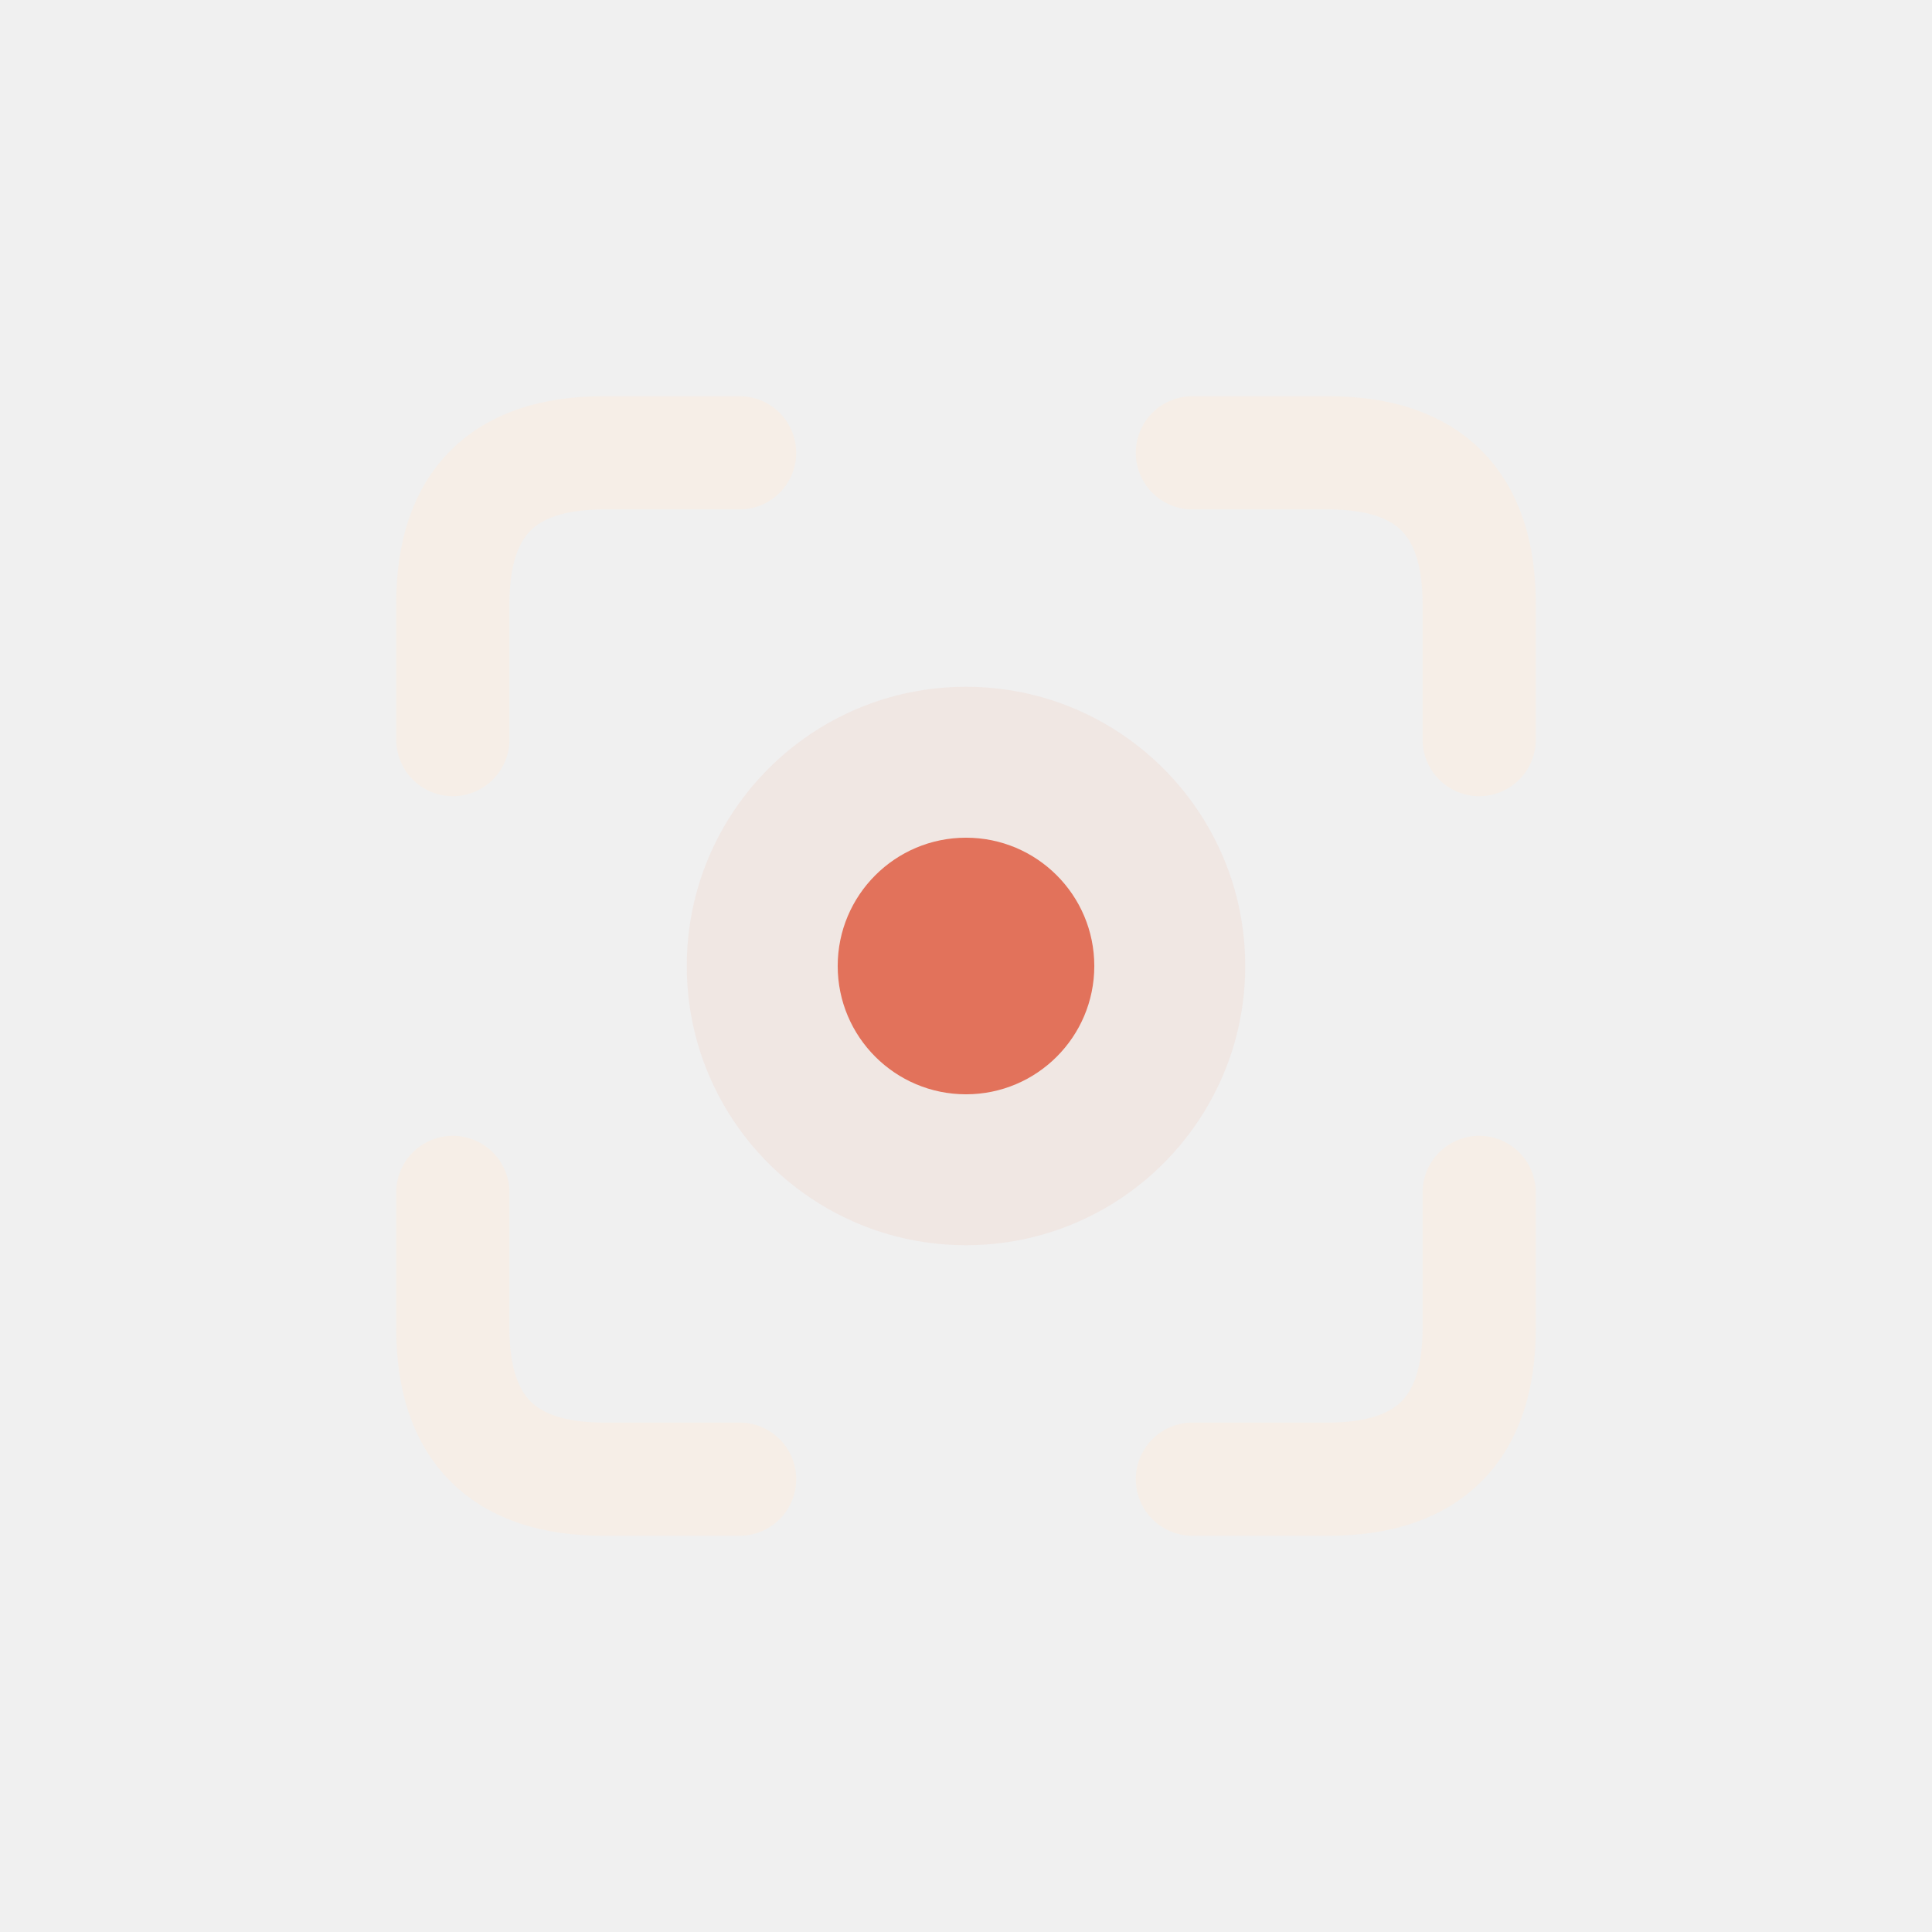
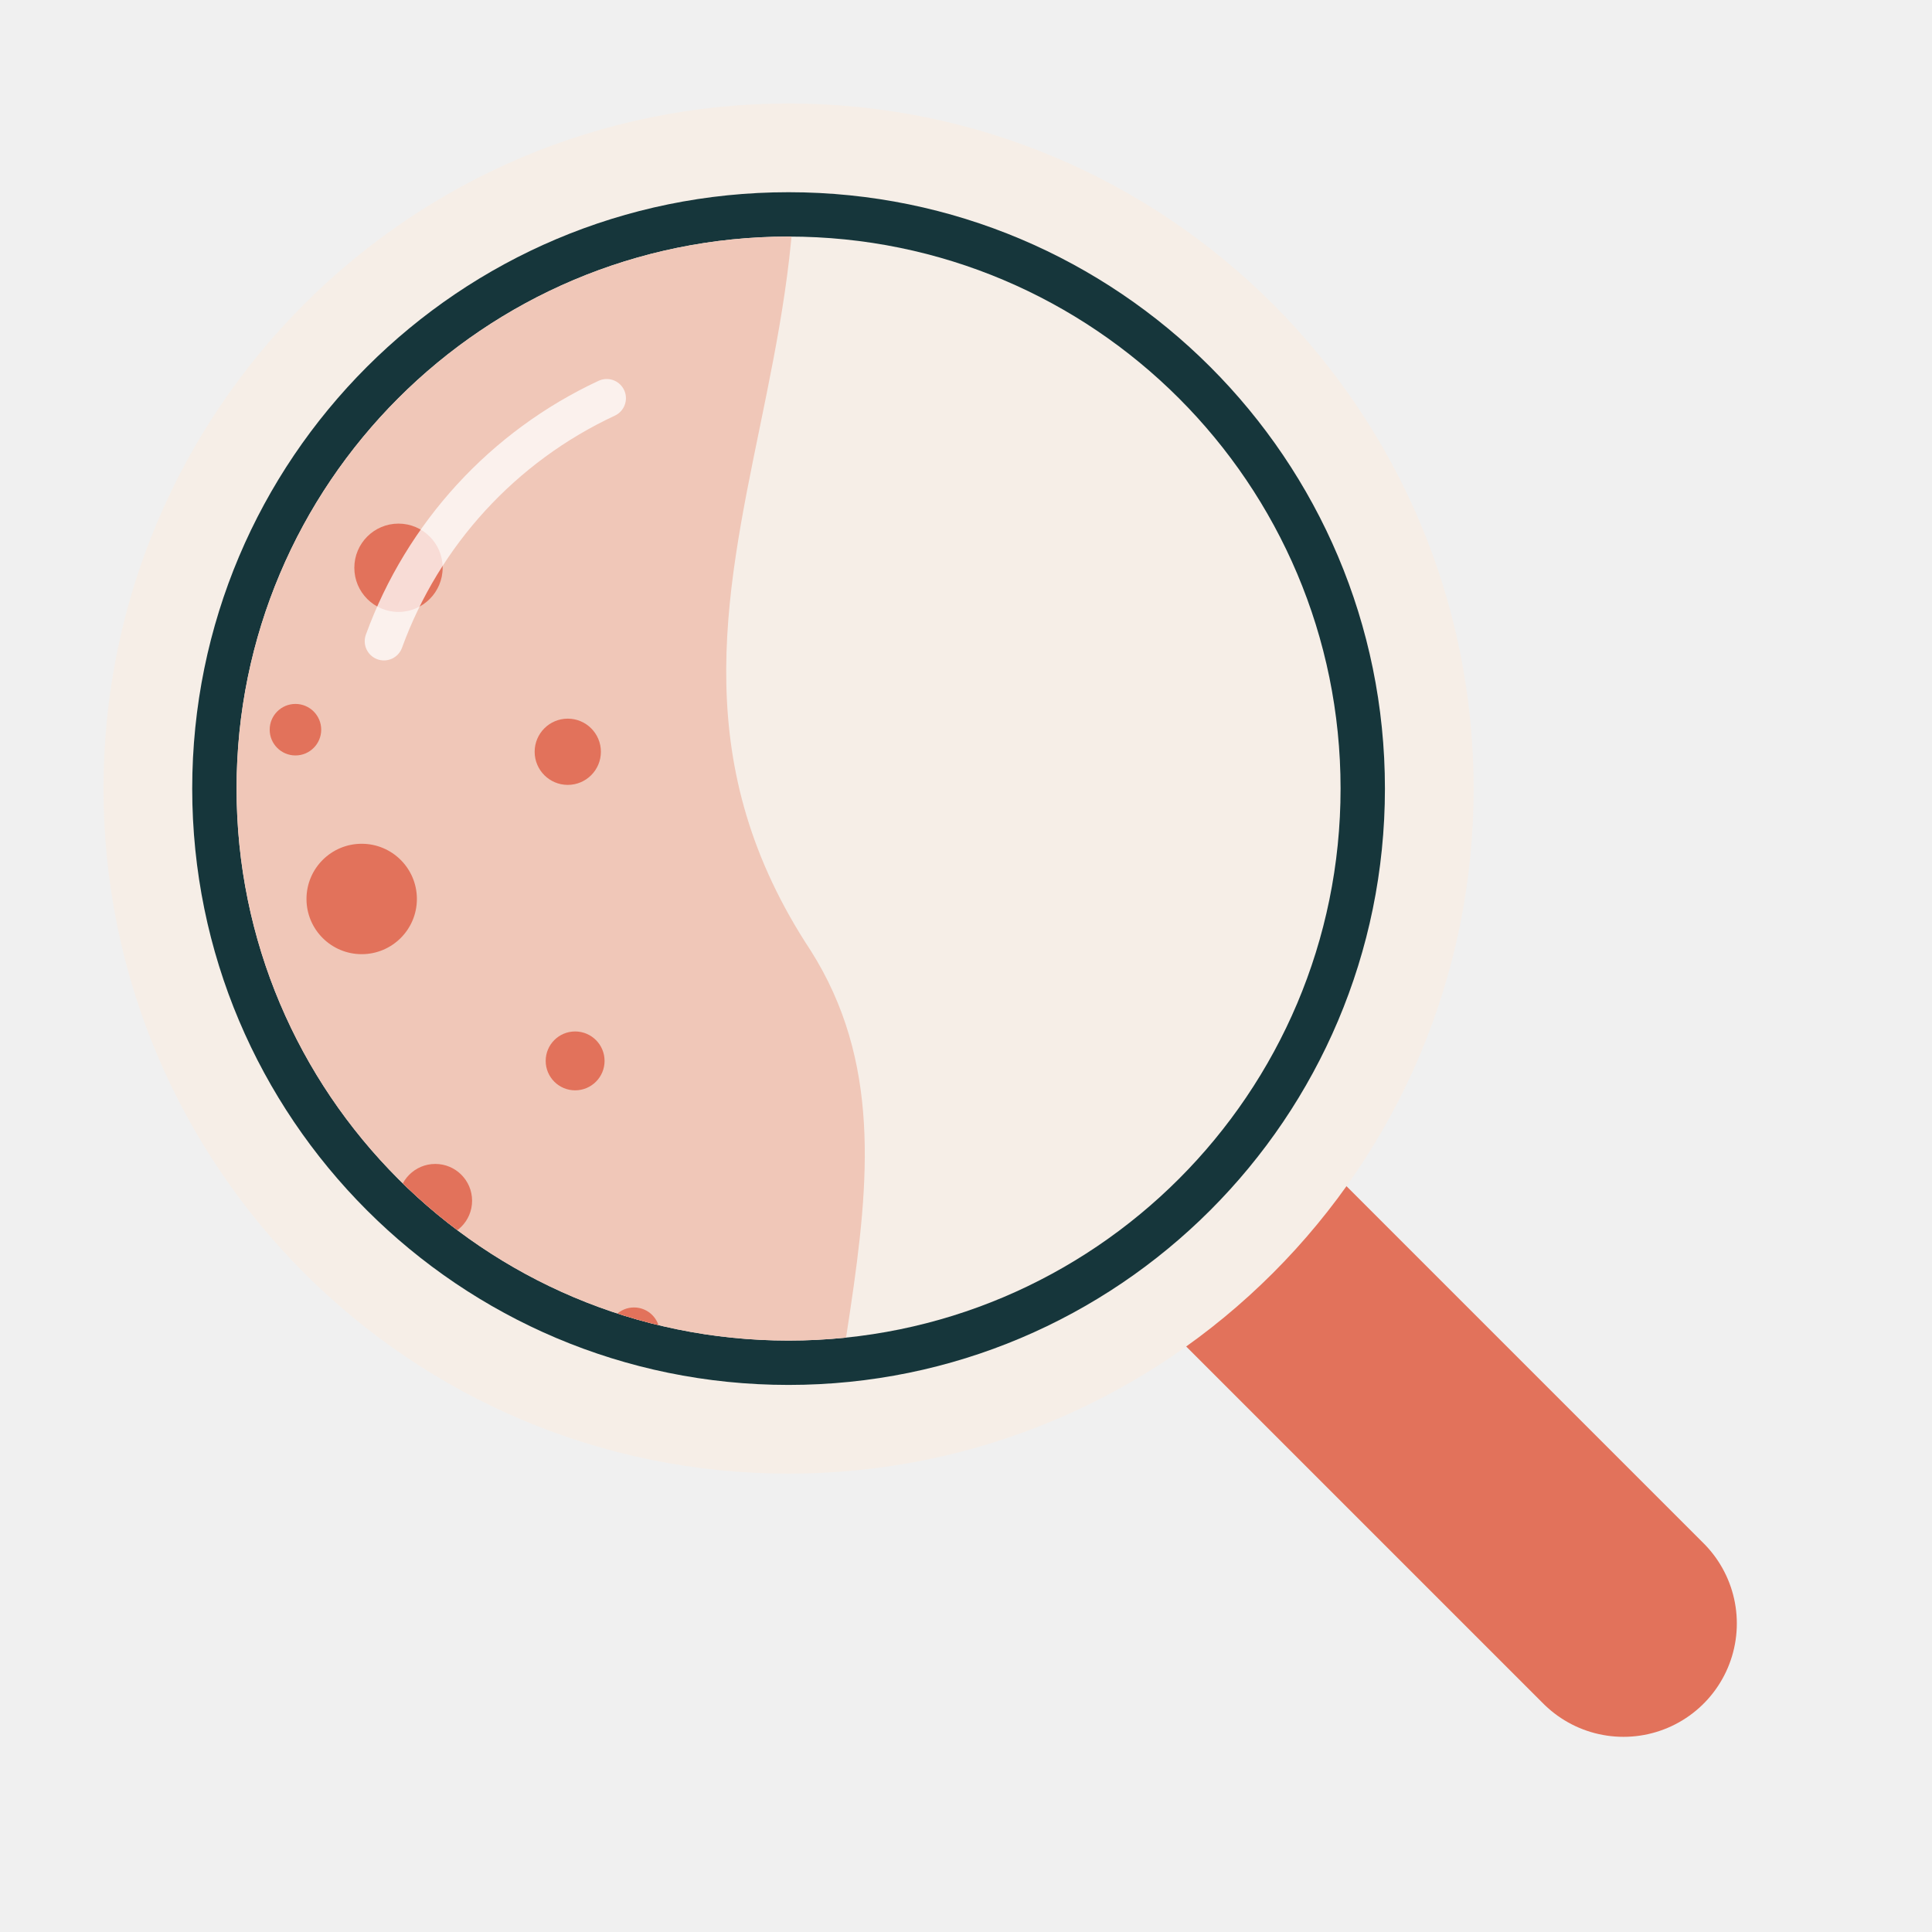
- <svg xmlns="http://www.w3.org/2000/svg" viewBox="0 0 512 512" width="512" height="512">
-   <g fill="none" stroke="#F6EEE7" stroke-width="30" stroke-linecap="round">
-     <path d="M120 196 V160 Q120 120 160 120 H196" />
-     <path d="M316 120 H352 Q392 120 392 160 V196" />
-     <path d="M392 316 V352 Q392 392 352 392 H316" />
-     <path d="M196 392 H160 Q120 392 120 352 V316" />
+ <svg xmlns="http://www.w3.org/2000/svg" viewBox="60 60 392 392" width="512" height="512">
+   <line x1="311.9" y1="311.9" x2="389.4" y2="389.4" stroke="#E2725B" stroke-width="46" stroke-linecap="round" />
+   <circle cx="220" cy="220" r="130.0" fill="#16363B" />
+   <defs>
+     <clipPath id="lens-md">
+       <circle cx="256" cy="256" r="150" />
+     </clipPath>
+   </defs>
+   <g transform="translate(220 220) scale(0.74667) translate(-256 -256)">
+     <g clip-path="url(#lens-md)">
+       <rect width="512" height="512" fill="#F6EEE7" />
+       <path d="M0 0 H 236 C 300 120 196 200 262 300 C 300 360 250 430 270 512 H 0 Z" fill="#F0C7B8" />
+       <circle cx="150" cy="196" r="12" fill="#E2725B" />
+       <circle cx="196" cy="246" r="9" fill="#E2725B" />
+       <circle cx="140" cy="286" r="15" fill="#E2725B" />
+       <circle cx="198" cy="330" r="8" fill="#E2725B" />
+       <circle cx="160" cy="368" r="10" fill="#E2725B" />
+       <circle cx="214" cy="404" r="7" fill="#E2725B" />
+       <circle cx="122" cy="240" r="7" fill="#E2725B" />
+     </g>
  </g>
-   <circle cx="256" cy="256" r="74" fill="#F0C7B8" opacity=".22" />
-   <circle cx="256" cy="256" r="34" fill="#E2725B" />
+   <path d="M137.9 190.1 A 87.4 87.4 0 0 1 183.1 140.8" fill="none" stroke="#FFFFFF" stroke-width="7.8" stroke-linecap="round" opacity=".75" />
+   <circle cx="220" cy="220" r="130.0" fill="none" stroke="#F6EEE7" stroke-width="18" />
</svg>
